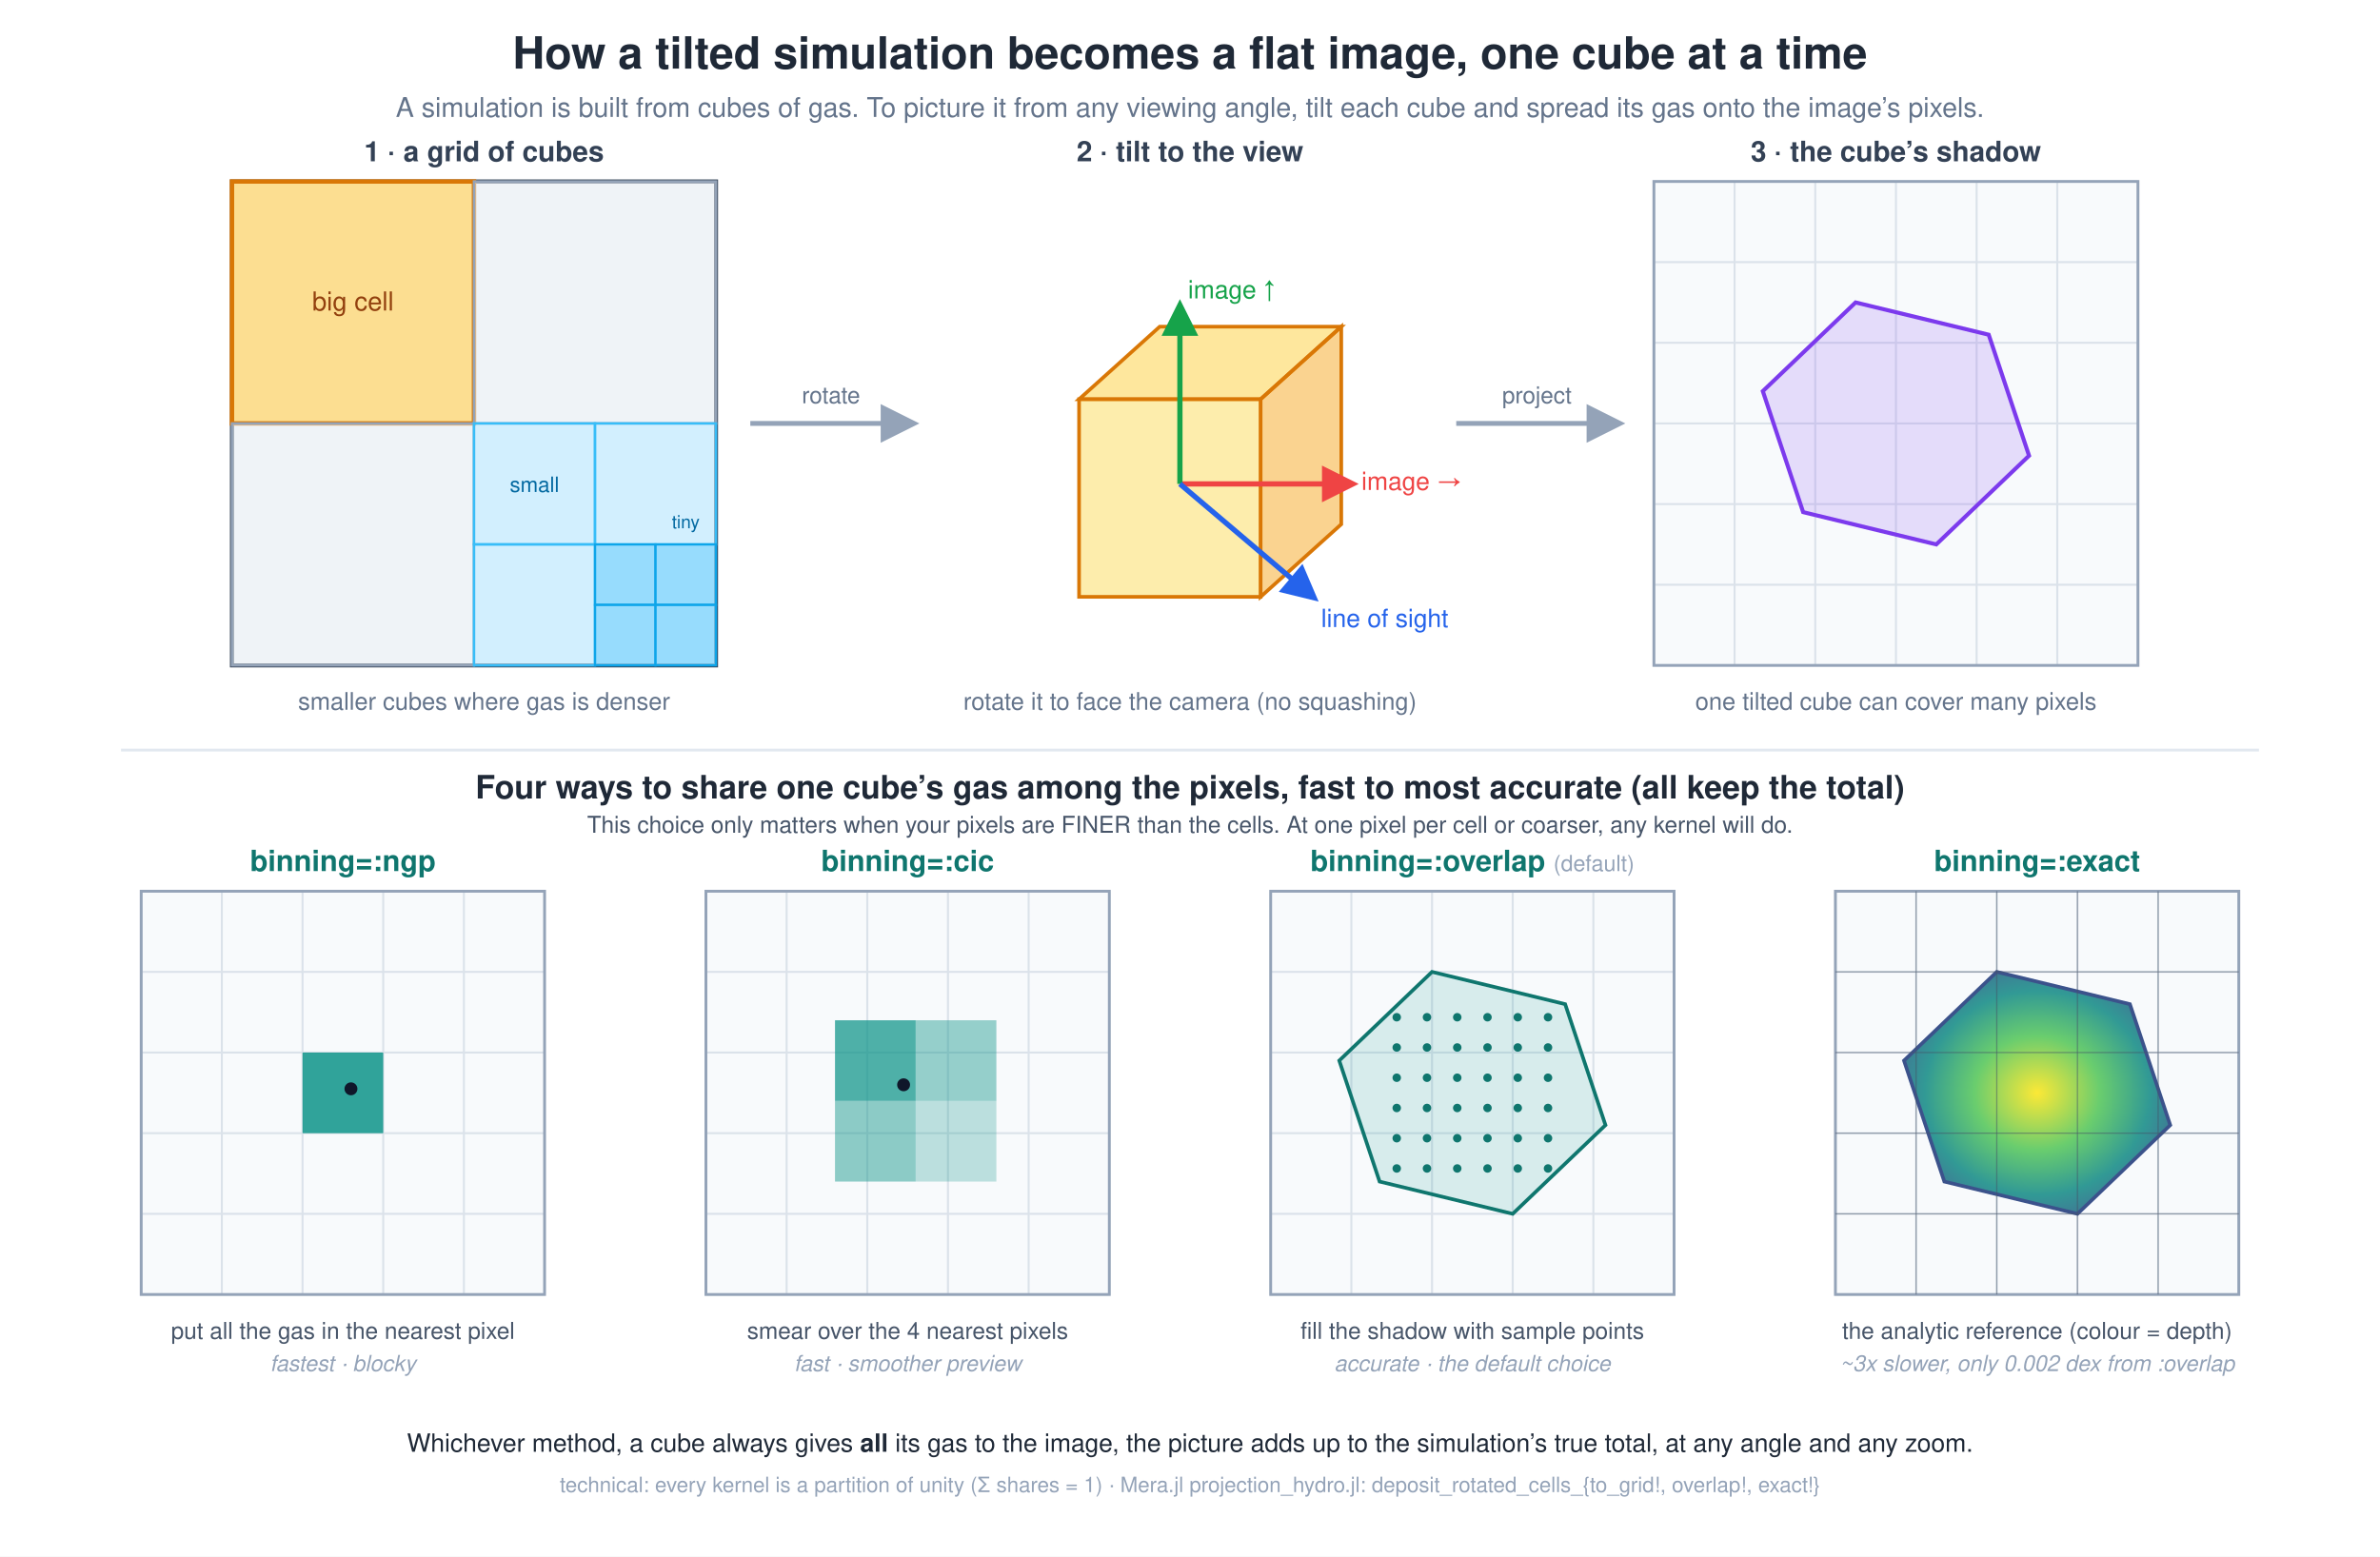
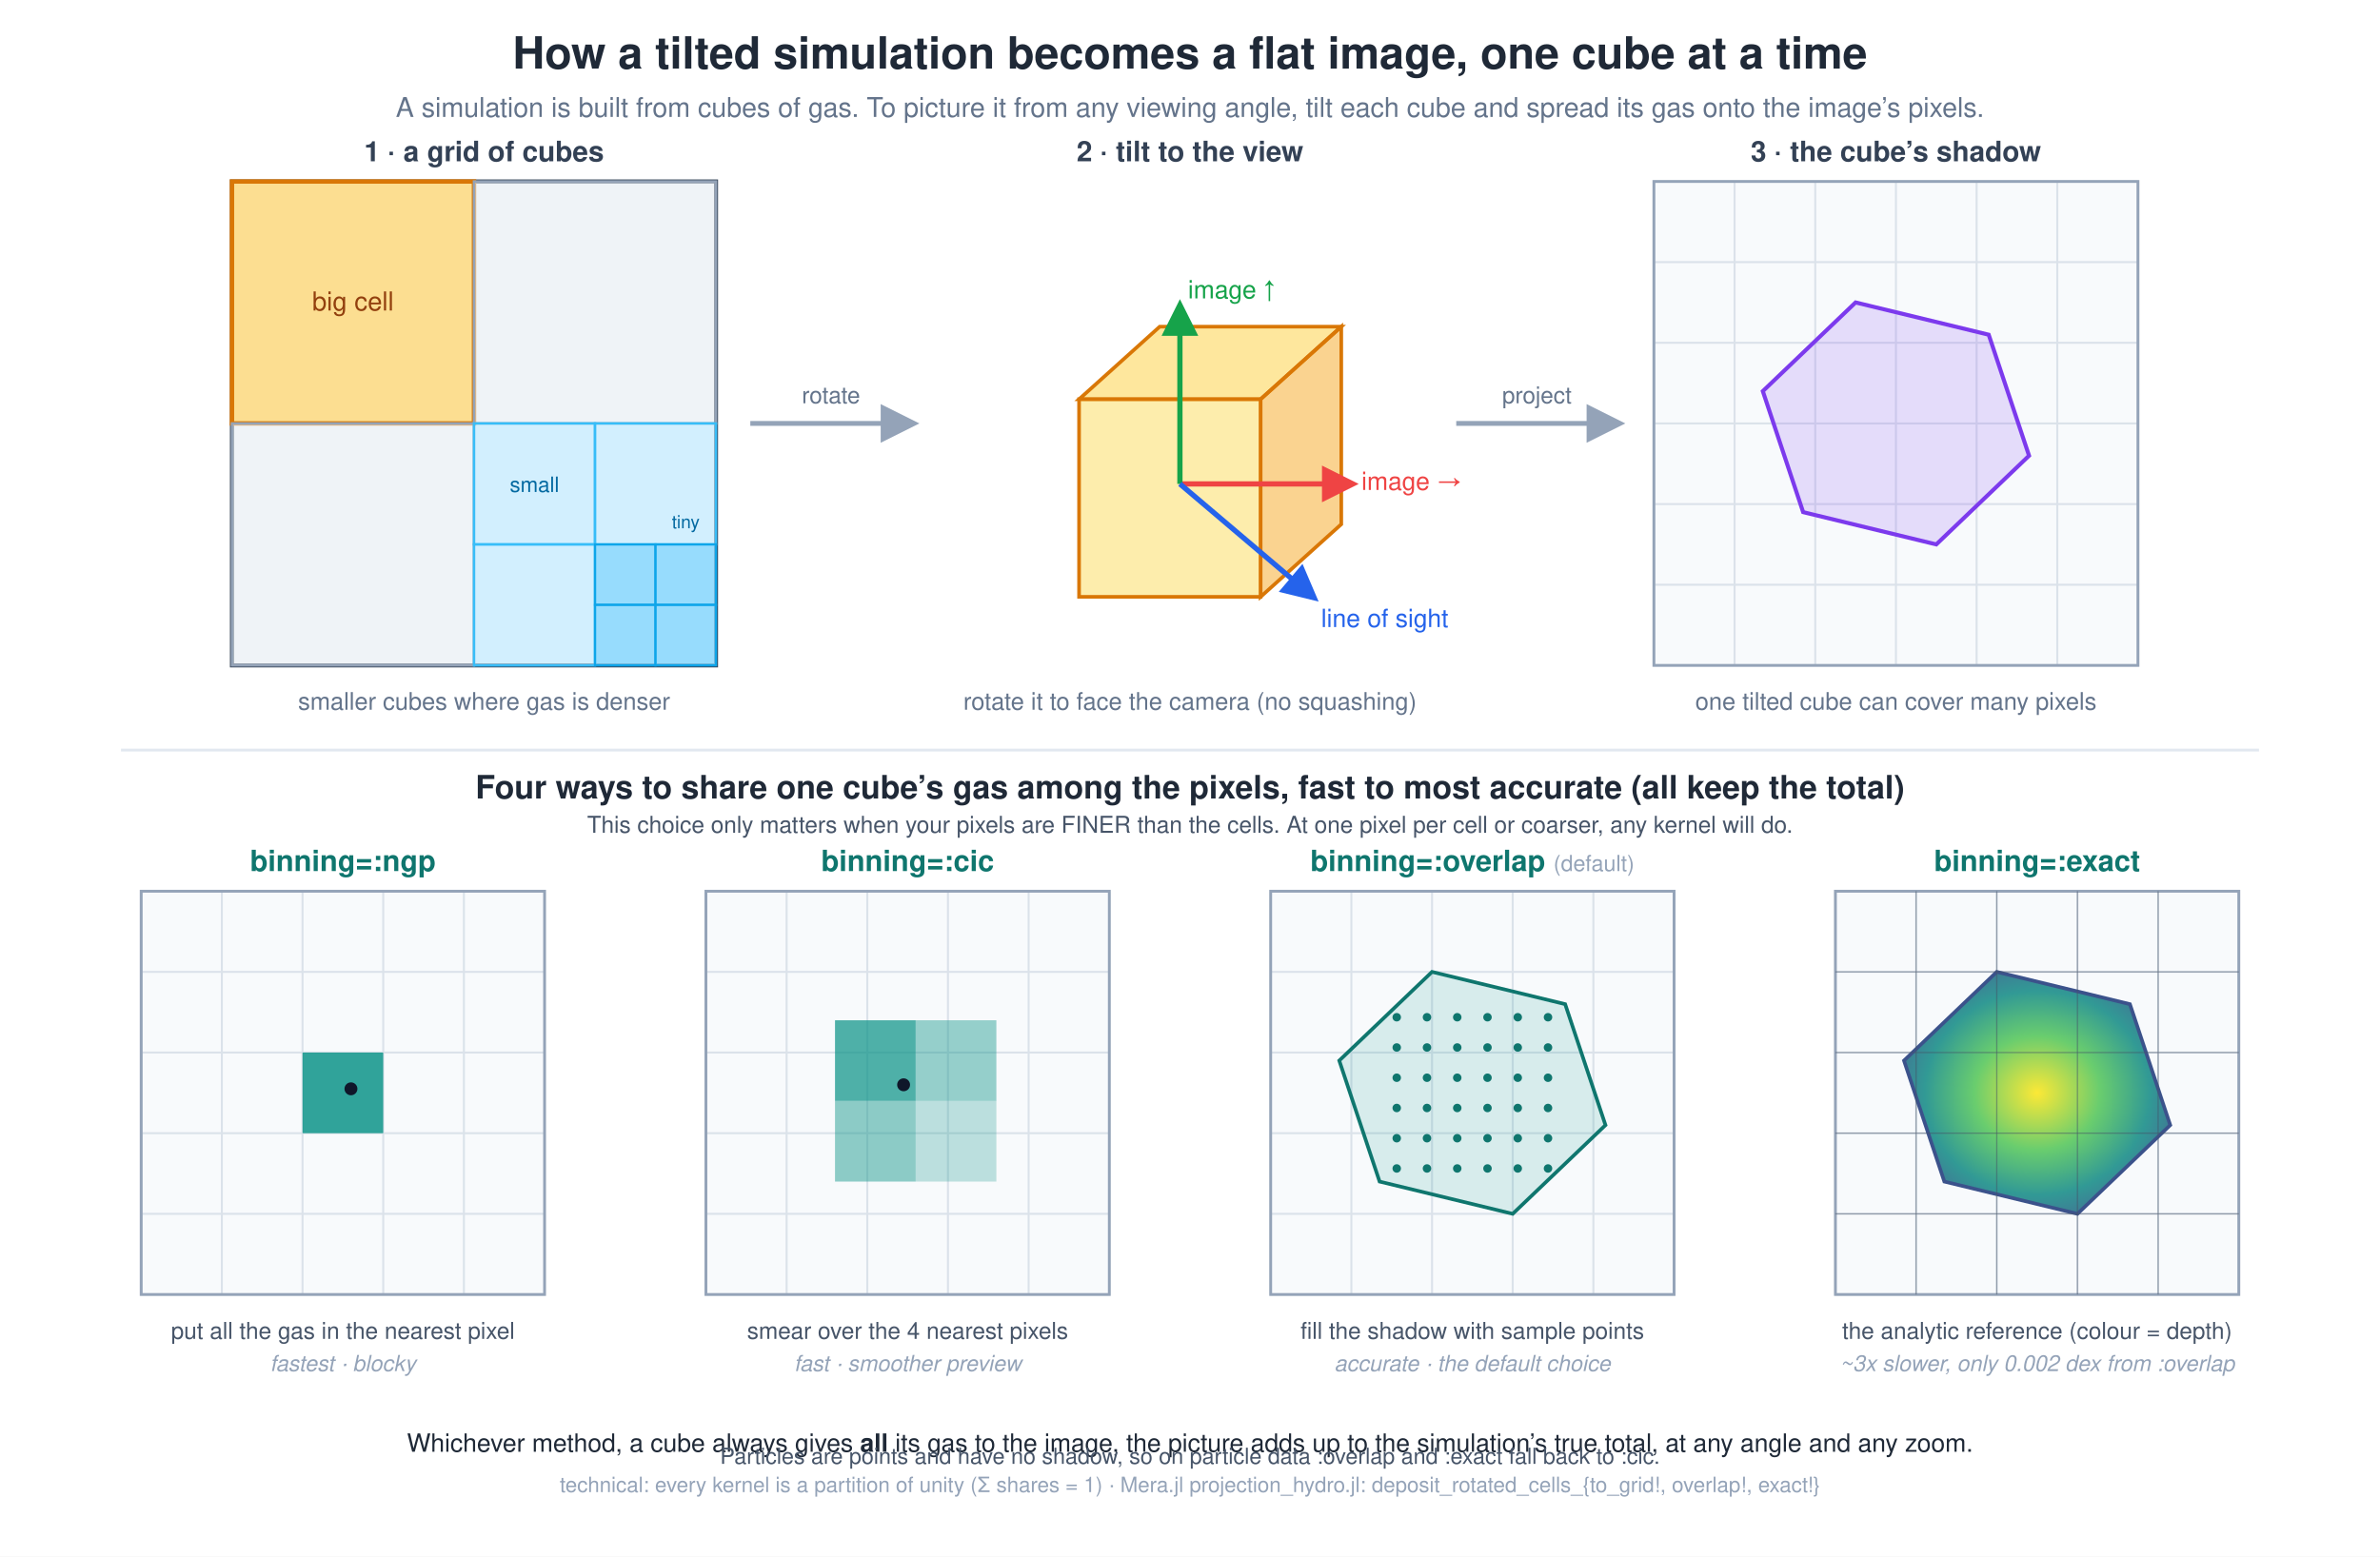
<svg xmlns="http://www.w3.org/2000/svg" xmlns:xlink="http://www.w3.org/1999/xlink" width="1180" height="772" viewBox="0 0 1180 772" font-family="Helvetica, Arial, sans-serif">
  <defs>
    <marker id="arr" viewBox="0 0 10 10" refX="8" refY="5" markerWidth="8" markerHeight="8" orient="auto-start-reverse">
      <path d="M0 0 L10 5 L0 10 z" fill="#94a3b8" />
    </marker>
    <marker id="arrR" viewBox="0 0 10 10" refX="8" refY="5" markerWidth="7" markerHeight="7" orient="auto-start-reverse">
      <path d="M0 0 L10 5 L0 10 z" fill="#ef4444" />
    </marker>
    <marker id="arrG" viewBox="0 0 10 10" refX="8" refY="5" markerWidth="7" markerHeight="7" orient="auto-start-reverse">
      <path d="M0 0 L10 5 L0 10 z" fill="#16a34a" />
    </marker>
    <marker id="arrB" viewBox="0 0 10 10" refX="8" refY="5" markerWidth="7" markerHeight="7" orient="auto-start-reverse">
      <path d="M0 0 L10 5 L0 10 z" fill="#2563eb" />
    </marker>
    <radialGradient id="chord" cx="50%" cy="50%" r="62%">
      <stop offset="0%" stop-color="#fde725" />
      <stop offset="38%" stop-color="#5ec962" />
      <stop offset="68%" stop-color="#21918c" />
      <stop offset="100%" stop-color="#3b528b" />
    </radialGradient>
    <g id="px5">
      <rect x="0" y="0" width="200" height="200" fill="#f8fafc" />
      <g stroke="#dbe2ea" stroke-width="1">
        <line x1="0" y1="0" x2="0" y2="200" />
        <line x1="40" y1="0" x2="40" y2="200" />
        <line x1="80" y1="0" x2="80" y2="200" />
        <line x1="120" y1="0" x2="120" y2="200" />
        <line x1="160" y1="0" x2="160" y2="200" />
        <line x1="200" y1="0" x2="200" y2="200" />
        <line x1="0" y1="0" x2="200" y2="0" />
        <line x1="0" y1="40" x2="200" y2="40" />
        <line x1="0" y1="80" x2="200" y2="80" />
        <line x1="0" y1="120" x2="200" y2="120" />
        <line x1="0" y1="160" x2="200" y2="160" />
        <line x1="0" y1="200" x2="200" y2="200" />
      </g>
      <rect x="0" y="0" width="200" height="200" fill="none" stroke="#94a3b8" stroke-width="1.4" />
    </g>
    <g id="px6">
      <rect x="0" y="0" width="240" height="240" fill="#f8fafc" />
      <g stroke="#dbe2ea" stroke-width="1">
        <line x1="0" y1="0" x2="0" y2="240" />
        <line x1="40" y1="0" x2="40" y2="240" />
        <line x1="80" y1="0" x2="80" y2="240" />
        <line x1="120" y1="0" x2="120" y2="240" />
        <line x1="160" y1="0" x2="160" y2="240" />
        <line x1="200" y1="0" x2="200" y2="240" />
        <line x1="240" y1="0" x2="240" y2="240" />
        <line x1="0" y1="0" x2="240" y2="0" />
        <line x1="0" y1="40" x2="240" y2="40" />
        <line x1="0" y1="80" x2="240" y2="80" />
        <line x1="0" y1="120" x2="240" y2="120" />
        <line x1="0" y1="160" x2="240" y2="160" />
        <line x1="0" y1="200" x2="240" y2="200" />
        <line x1="0" y1="240" x2="240" y2="240" />
      </g>
      <rect x="0" y="0" width="240" height="240" fill="none" stroke="#94a3b8" stroke-width="1.4" />
    </g>
    <g id="hex">
      <polygon points="-66,-16 -20,-60 46,-44 66,16 20,60 -46,44" />
    </g>
  </defs>
  <rect width="1180" height="772" fill="#ffffff" />
  <text x="590" y="34" text-anchor="middle" font-size="22" font-weight="bold" fill="#1f2937">How a tilted simulation becomes a flat image, one cube at a time</text>
  <text x="590" y="58" text-anchor="middle" font-size="13.5" fill="#64748b">A simulation is built from cubes of gas. To picture it from any viewing angle, tilt each cube and spread its gas onto the image’s pixels.</text>
  <g transform="translate(115,86)">
    <text x="125" y="-6" text-anchor="middle" font-size="14" font-weight="bold" fill="#334155">1 · a grid of cubes</text>
    <g transform="translate(0,4)">
      <rect x="0" y="0" width="240" height="240" fill="none" stroke="#334155" stroke-width="2" />
      <rect x="0" y="0" width="120" height="120" fill="#fbbf24" fill-opacity="0.5" stroke="#d97706" stroke-width="2.2" />
      <rect x="120" y="0" width="120" height="120" fill="#e2e8f0" fill-opacity="0.55" stroke="#94a3b8" stroke-width="1.2" />
      <rect x="0" y="120" width="120" height="120" fill="#e2e8f0" fill-opacity="0.55" stroke="#94a3b8" stroke-width="1.2" />
      <rect x="120" y="120" width="60" height="60" fill="#bae6fd" fill-opacity="0.65" stroke="#38bdf8" stroke-width="1.2" />
      <rect x="180" y="120" width="60" height="60" fill="#bae6fd" fill-opacity="0.65" stroke="#38bdf8" stroke-width="1.2" />
      <rect x="120" y="180" width="60" height="60" fill="#bae6fd" fill-opacity="0.65" stroke="#38bdf8" stroke-width="1.2" />
      <g stroke="#0ea5e9" stroke-width="1.1">
        <rect x="180" y="180" width="30" height="30" fill="#7dd3fc" fill-opacity="0.8" />
        <rect x="210" y="180" width="30" height="30" fill="#7dd3fc" fill-opacity="0.8" />
        <rect x="180" y="210" width="30" height="30" fill="#7dd3fc" fill-opacity="0.8" />
        <rect x="210" y="210" width="30" height="30" fill="#7dd3fc" fill-opacity="0.8" />
      </g>
      <text x="60" y="64" text-anchor="middle" font-size="13" fill="#92400e">big cell</text>
      <text x="150" y="154" text-anchor="middle" font-size="10.5" fill="#0369a1">small</text>
      <text x="225" y="172" text-anchor="middle" font-size="9" fill="#0369a1">tiny</text>
    </g>
    <text x="125" y="266" text-anchor="middle" font-size="12" fill="#64748b">smaller cubes where gas is denser</text>
  </g>
  <line x1="372" y1="210" x2="452" y2="210" stroke="#94a3b8" stroke-width="2.4" marker-end="url(#arr)" />
  <text x="412" y="200" text-anchor="middle" font-size="11.5" fill="#64748b">rotate</text>
  <g transform="translate(465,86)">
    <text x="125" y="-6" text-anchor="middle" font-size="14" font-weight="bold" fill="#334155">2 · tilt to the view</text>
    <g transform="translate(0,4)">
      <polygon points="70,108 160,108 200,72 110,72" fill="#fcd34d" fill-opacity="0.55" stroke="#d97706" stroke-width="1.8" />
      <polygon points="160,108 200,72 200,170 160,206" fill="#f59e0b" fill-opacity="0.45" stroke="#d97706" stroke-width="1.8" />
      <polygon points="70,108 160,108 160,206 70,206" fill="#fde68a" fill-opacity="0.7" stroke="#d97706" stroke-width="1.8" />
      <g stroke-width="2.6" fill="none">
        <line x1="120" y1="150" x2="205" y2="150" stroke="#ef4444" marker-end="url(#arrR)" />
        <line x1="120" y1="150" x2="120" y2="62" stroke="#16a34a" marker-end="url(#arrG)" />
        <line x1="120" y1="150" x2="186" y2="206" stroke="#2563eb" marker-end="url(#arrB)" />
      </g>
      <text x="210" y="153" font-size="12.5" fill="#ef4444">image →</text>
      <text x="124" y="58" font-size="12.5" fill="#16a34a">image ↑</text>
      <text x="190" y="221" font-size="12.5" fill="#2563eb">line of sight</text>
    </g>
    <text x="125" y="266" text-anchor="middle" font-size="12" fill="#64748b">rotate it to face the camera (no squashing)</text>
  </g>
  <line x1="722" y1="210" x2="802" y2="210" stroke="#94a3b8" stroke-width="2.4" marker-end="url(#arr)" />
  <text x="762" y="200" text-anchor="middle" font-size="11.5" fill="#64748b">project</text>
  <g transform="translate(815,86)">
    <text x="125" y="-6" text-anchor="middle" font-size="14" font-weight="bold" fill="#334155">3 · the cube’s shadow</text>
    <g transform="translate(5,4)">
      <use xlink:href="#px6" />
      <g transform="translate(120,120)">
        <use xlink:href="#hex" fill="#7c3aed" fill-opacity="0.16" stroke="#7c3aed" stroke-width="2" />
      </g>
    </g>
    <text x="125" y="266" text-anchor="middle" font-size="12" fill="#64748b">one tilted cube can cover many pixels</text>
  </g>
  <line x1="60" y1="372" x2="1120" y2="372" stroke="#e2e8f0" stroke-width="1.4" />
  <text x="590" y="396" text-anchor="middle" font-size="16" font-weight="bold" fill="#1f2937">Four ways to share one cube’s gas among the pixels, fast to most accurate (all keep the total)</text>
  <text x="590" y="413" text-anchor="middle" font-size="11.5" fill="#475569">This choice only matters when your pixels are FINER than the cells. At one pixel per cell or coarser, any kernel will do.</text>
  <g transform="translate(45,418)">
    <text x="125" y="14" text-anchor="middle" font-size="14.5" font-weight="bold" fill="#0f766e">binning=:ngp</text>
    <g transform="translate(25,24)">
      <use xlink:href="#px5" />
      <rect x="80" y="80" width="40" height="40" fill="#0d9488" fill-opacity="0.85" />
      <circle cx="104" cy="98" r="3.2" fill="#0f172a" />
    </g>
    <text x="125" y="246" text-anchor="middle" font-size="11.5" fill="#475569">put all the gas in the nearest pixel</text>
    <text x="125" y="262" text-anchor="middle" font-size="11" fill="#94a3b8" font-style="italic">fastest · blocky</text>
  </g>
  <g transform="translate(325,418)">
    <text x="125" y="14" text-anchor="middle" font-size="14.5" font-weight="bold" fill="#0f766e">binning=:cic</text>
    <g transform="translate(25,24)">
      <use xlink:href="#px5" />
      <rect x="64" y="64" width="40" height="40" fill="#0d9488" fill-opacity="0.72" />
      <rect x="104" y="64" width="40" height="40" fill="#0d9488" fill-opacity="0.42" />
      <rect x="64" y="104" width="40" height="40" fill="#0d9488" fill-opacity="0.46" />
      <rect x="104" y="104" width="40" height="40" fill="#0d9488" fill-opacity="0.26" />
      <circle cx="98" cy="96" r="3.2" fill="#0f172a" />
    </g>
    <text x="125" y="246" text-anchor="middle" font-size="11.5" fill="#475569">smear over the 4 nearest pixels</text>
    <text x="125" y="262" text-anchor="middle" font-size="11" fill="#94a3b8" font-style="italic">fast · smoother preview</text>
  </g>
  <g transform="translate(605,418)">
    <text x="125" y="14" text-anchor="middle" font-size="14.5" font-weight="bold" fill="#0f766e">binning=:overlap  <tspan font-size="11" font-weight="normal" fill="#94a3b8">(default)</tspan>
    </text>
    <g transform="translate(25,24)">
      <use xlink:href="#px5" />
      <g transform="translate(100,100)">
        <use xlink:href="#hex" fill="#0d9488" fill-opacity="0.14" stroke="#0f766e" stroke-width="1.8" />
        <g fill="#0f766e">
          <circle cx="-37.5" cy="-37.5" r="2.1" />
          <circle cx="-22.5" cy="-37.5" r="2.1" />
          <circle cx="-7.5" cy="-37.5" r="2.1" />
          <circle cx="7.5" cy="-37.5" r="2.1" />
          <circle cx="22.5" cy="-37.5" r="2.1" />
          <circle cx="37.5" cy="-37.5" r="2.1" />
          <circle cx="-37.5" cy="-22.5" r="2.1" />
          <circle cx="-22.5" cy="-22.5" r="2.1" />
          <circle cx="-7.5" cy="-22.5" r="2.1" />
          <circle cx="7.5" cy="-22.5" r="2.1" />
          <circle cx="22.5" cy="-22.5" r="2.1" />
          <circle cx="37.5" cy="-22.5" r="2.1" />
          <circle cx="-37.5" cy="-7.5" r="2.1" />
          <circle cx="-22.5" cy="-7.5" r="2.1" />
          <circle cx="-7.5" cy="-7.5" r="2.1" />
          <circle cx="7.5" cy="-7.5" r="2.1" />
          <circle cx="22.5" cy="-7.5" r="2.1" />
          <circle cx="37.5" cy="-7.5" r="2.1" />
          <circle cx="-37.5" cy="7.5" r="2.1" />
          <circle cx="-22.5" cy="7.5" r="2.1" />
          <circle cx="-7.5" cy="7.5" r="2.1" />
          <circle cx="7.5" cy="7.5" r="2.1" />
          <circle cx="22.5" cy="7.5" r="2.1" />
          <circle cx="37.5" cy="7.5" r="2.1" />
          <circle cx="-37.5" cy="22.5" r="2.1" />
          <circle cx="-22.5" cy="22.5" r="2.1" />
          <circle cx="-7.5" cy="22.5" r="2.1" />
          <circle cx="7.5" cy="22.5" r="2.1" />
          <circle cx="22.5" cy="22.5" r="2.1" />
          <circle cx="37.5" cy="22.5" r="2.1" />
          <circle cx="-37.5" cy="37.5" r="2.1" />
          <circle cx="-22.5" cy="37.5" r="2.1" />
          <circle cx="-7.5" cy="37.5" r="2.1" />
          <circle cx="7.5" cy="37.5" r="2.1" />
          <circle cx="22.5" cy="37.5" r="2.1" />
          <circle cx="37.5" cy="37.5" r="2.1" />
        </g>
      </g>
    </g>
    <text x="125" y="246" text-anchor="middle" font-size="11.5" fill="#475569">fill the shadow with sample points</text>
    <text x="125" y="262" text-anchor="middle" font-size="11" fill="#94a3b8" font-style="italic">accurate · the default choice</text>
  </g>
  <g transform="translate(885,418)">
    <text x="125" y="14" text-anchor="middle" font-size="14.5" font-weight="bold" fill="#0f766e">binning=:exact</text>
    <g transform="translate(25,24)">
      <use xlink:href="#px5" />
      <g transform="translate(100,100)">
        <use xlink:href="#hex" fill="url(#chord)" fill-opacity="0.92" stroke="#3b528b" stroke-width="1.8" />
      </g>
      <g stroke="#475569" stroke-width="0.6" stroke-opacity="0.5" fill="none">
        <line x1="40" y1="0" x2="40" y2="200" />
        <line x1="80" y1="0" x2="80" y2="200" />
        <line x1="120" y1="0" x2="120" y2="200" />
        <line x1="160" y1="0" x2="160" y2="200" />
        <line x1="0" y1="40" x2="200" y2="40" />
        <line x1="0" y1="80" x2="200" y2="80" />
        <line x1="0" y1="120" x2="200" y2="120" />
        <line x1="0" y1="160" x2="200" y2="160" />
      </g>
    </g>
    <text x="125" y="246" text-anchor="middle" font-size="11.5" fill="#475569">the analytic reference (colour = depth)</text>
    <text x="125" y="262" text-anchor="middle" font-size="11" fill="#94a3b8" font-style="italic">~3x slower, only 0.002 dex from :overlap</text>
  </g>
  <text x="590" y="720" text-anchor="middle" font-size="12.5" fill="#1f2937">Whichever method, a cube always gives <tspan font-weight="bold">all</tspan> its gas to the image, the picture adds up to the simulation’s true total, at any angle and any zoom.</text>
+   <text x="590" y="726" text-anchor="middle" font-size="11" fill="#475569">Particles are points and have no shadow, so on particle data :overlap and :exact fall back to :cic.</text>
  <text x="590" y="740" text-anchor="middle" font-size="10.5" fill="#94a3b8">technical: every kernel is a partition of unity (Σ shares = 1) · Mera.jl projection_hydro.jl: deposit_rotated_cells_{to_grid!, overlap!, exact!}</text>
</svg>
